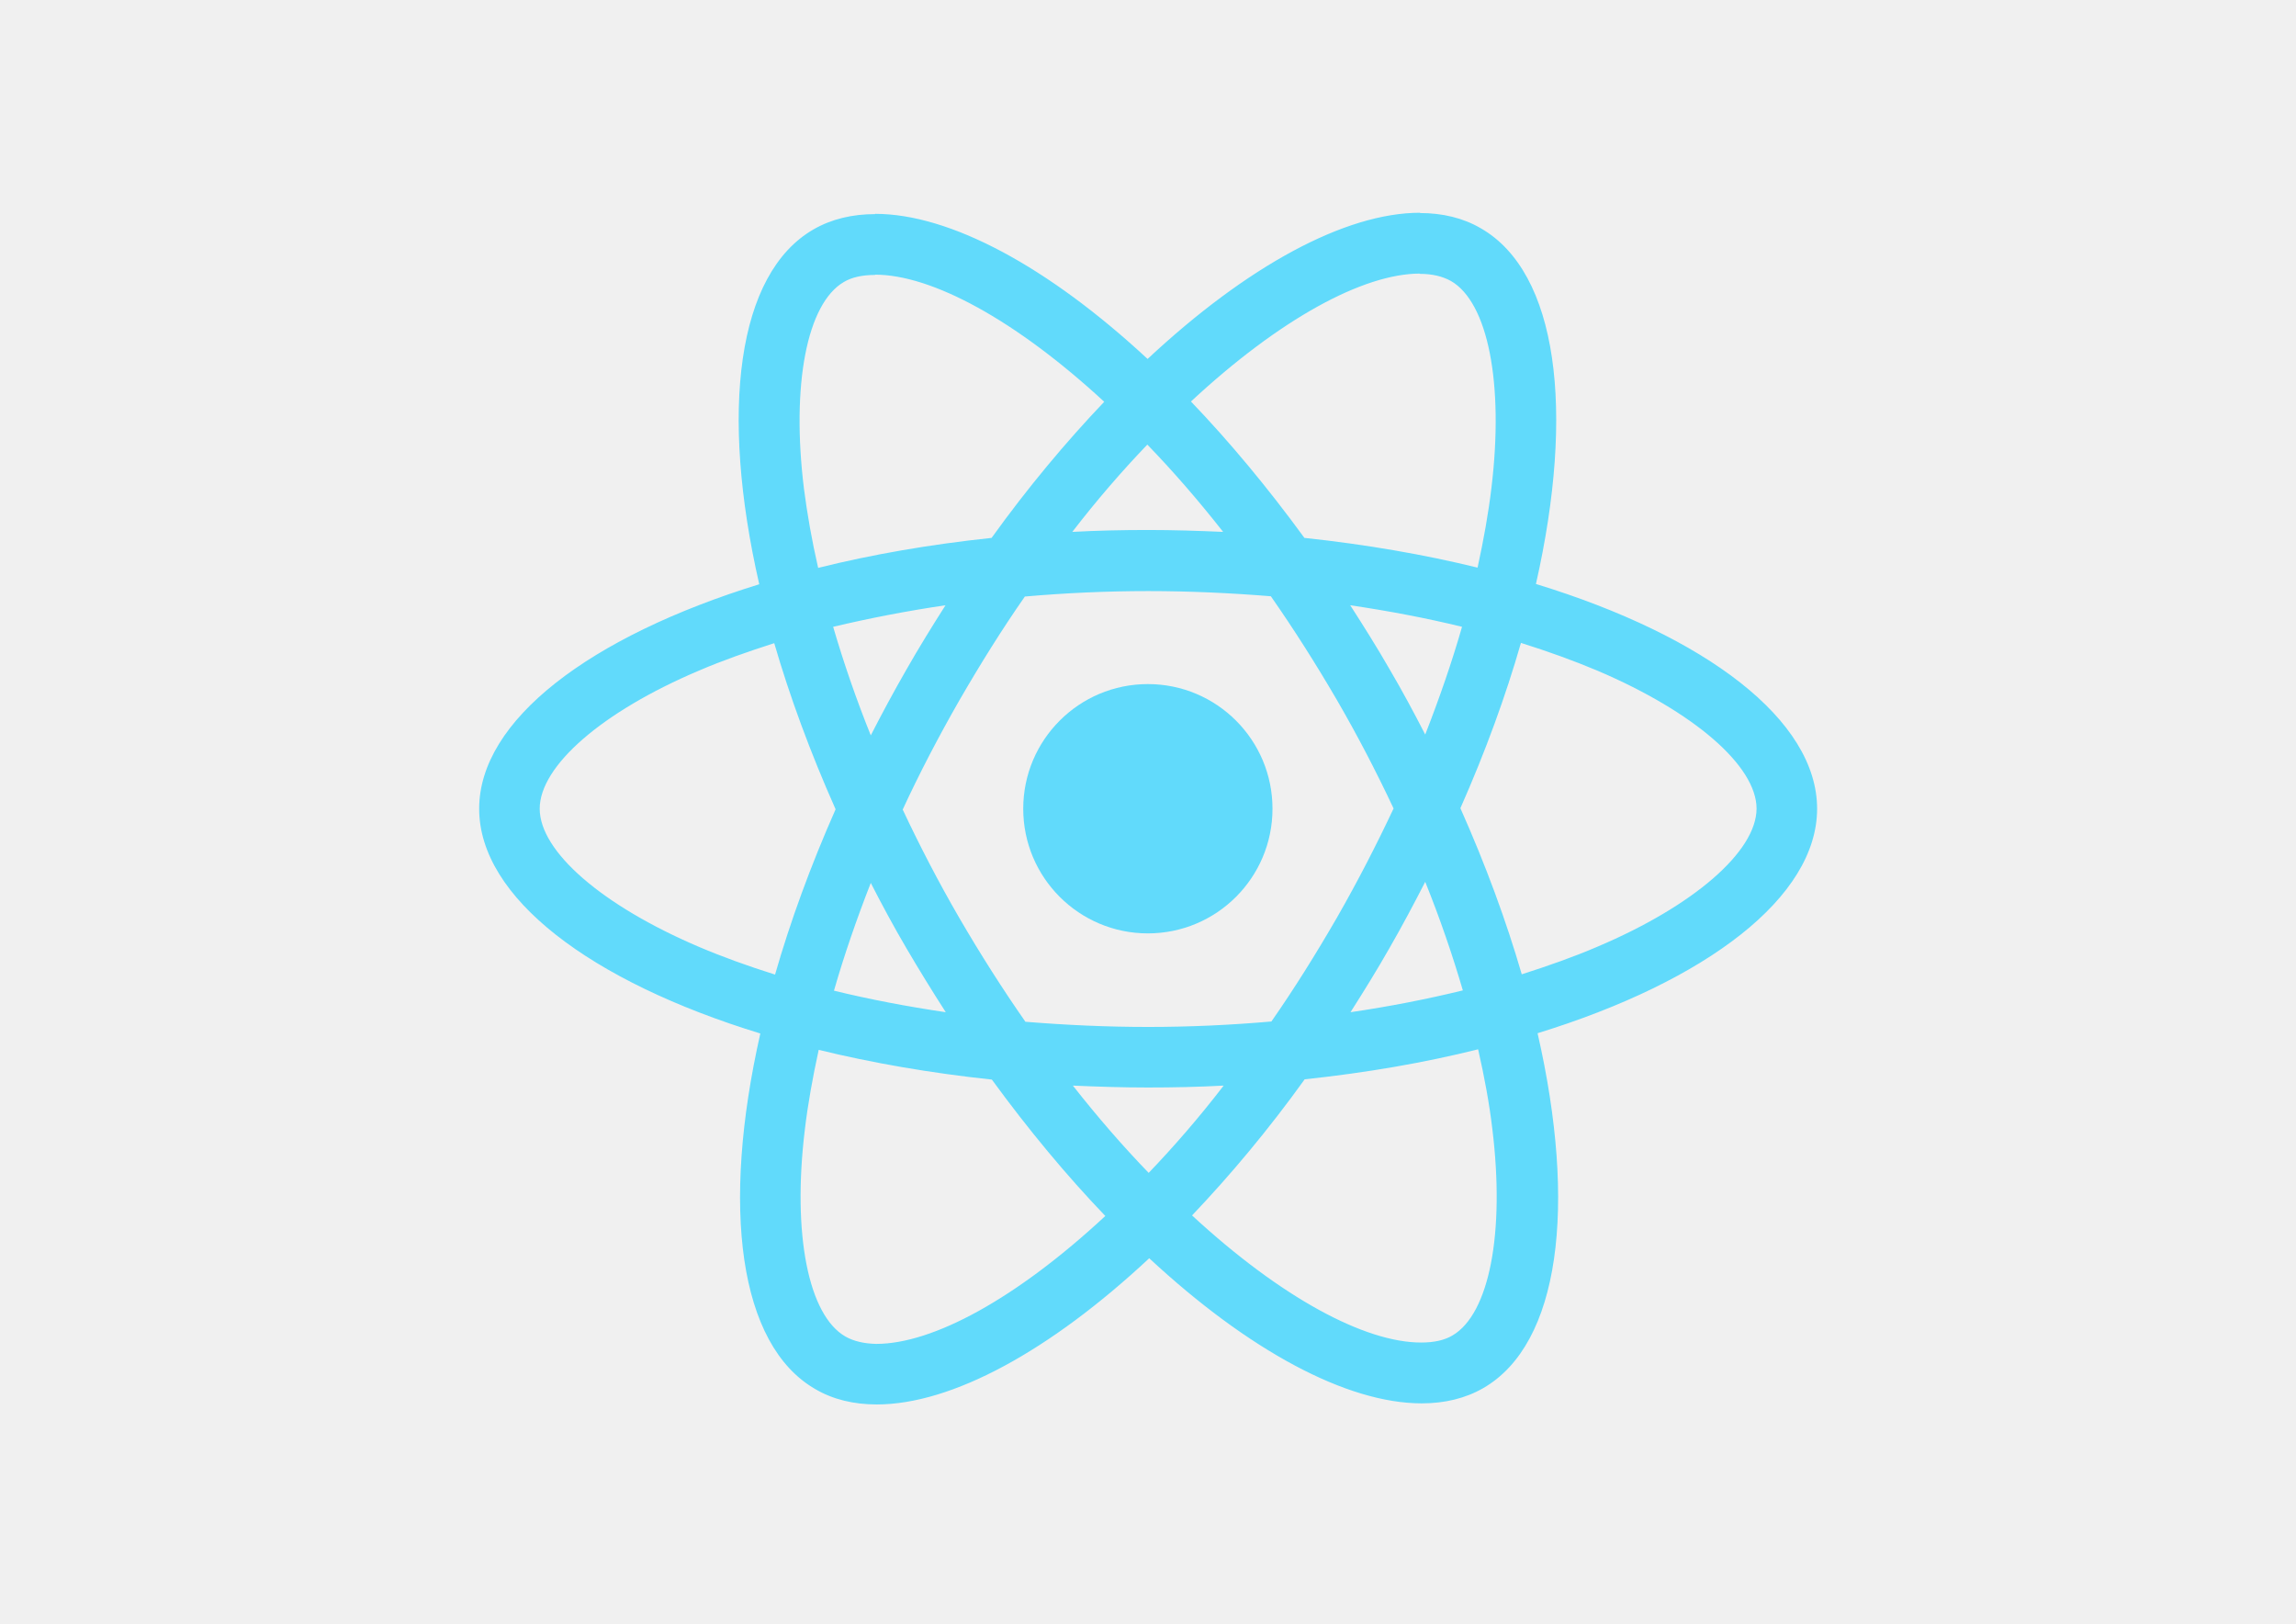
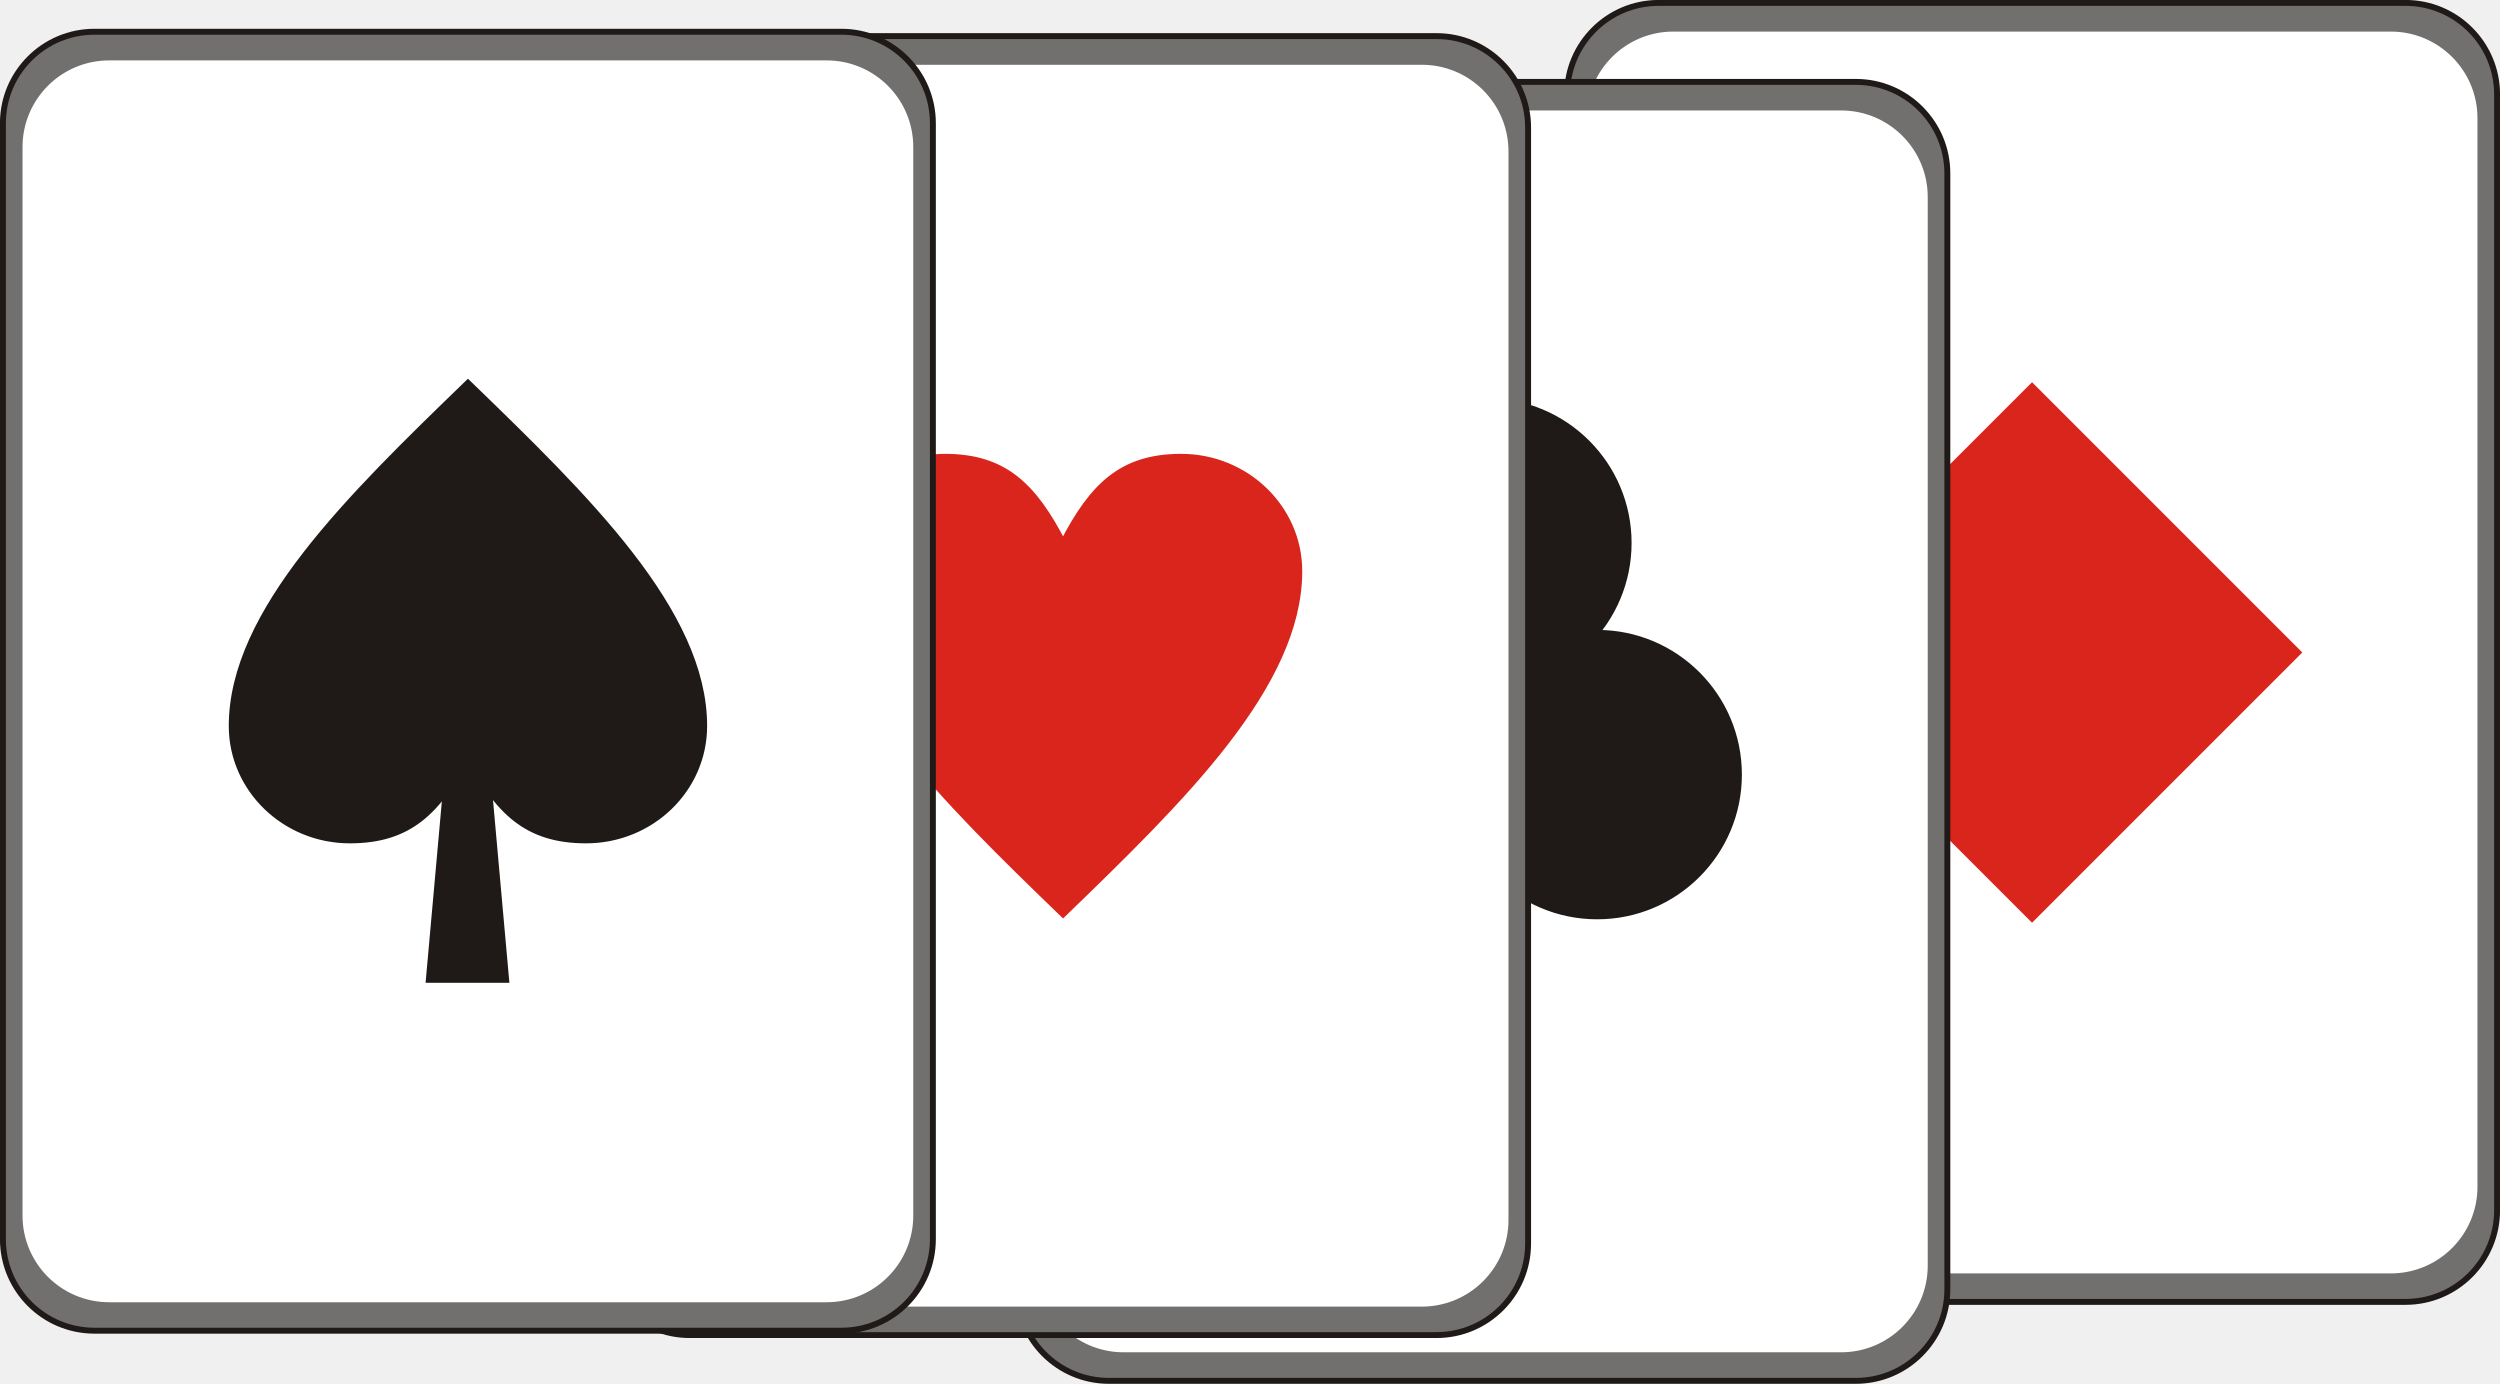
- <svg xmlns="http://www.w3.org/2000/svg" viewBox="0 0 841.9 595.3">
-   <g fill="#61DAFB">
-     <path d="M666.3 296.5c0-32.5-40.7-63.3-103.1-82.4 14.4-63.6 8-114.2-20.2-130.4-6.5-3.8-14.1-5.6-22.4-5.6v22.3c4.6 0 8.3.9 11.4 2.6 13.6 7.8 19.5 37.5 14.9 75.7-1.1 9.4-2.9 19.3-5.1 29.4-19.6-4.8-41-8.5-63.5-10.9-13.5-18.5-27.5-35.3-41.6-50 32.6-30.3 63.2-46.9 84-46.9V78c-27.5 0-63.5 19.6-99.9 53.6-36.4-33.8-72.4-53.2-99.9-53.2v22.3c20.7 0 51.4 16.5 84 46.6-14 14.7-28 31.4-41.3 49.9-22.6 2.4-44 6.1-63.6 11-2.3-10-4-19.7-5.2-29-4.7-38.2 1.1-67.9 14.6-75.8 3-1.8 6.9-2.6 11.5-2.6V78.5c-8.4 0-16 1.8-22.6 5.6-28.1 16.2-34.4 66.7-19.9 130.1-62.2 19.2-102.7 49.9-102.7 82.3 0 32.5 40.7 63.3 103.1 82.4-14.4 63.6-8 114.2 20.2 130.4 6.5 3.8 14.1 5.6 22.5 5.6 27.5 0 63.5-19.6 99.9-53.6 36.4 33.8 72.4 53.2 99.9 53.2 8.4 0 16-1.8 22.6-5.6 28.1-16.2 34.4-66.7 19.9-130.1 62-19.1 102.5-49.9 102.5-82.3zm-130.2-66.7c-3.7 12.9-8.3 26.2-13.5 39.5-4.1-8-8.4-16-13.1-24-4.6-8-9.5-15.8-14.4-23.4 14.2 2.1 27.9 4.7 41 7.9zm-45.8 106.5c-7.8 13.5-15.8 26.3-24.1 38.2-14.9 1.3-30 2-45.2 2-15.1 0-30.2-.7-45-1.9-8.3-11.9-16.4-24.6-24.2-38-7.6-13.1-14.5-26.4-20.8-39.8 6.2-13.4 13.2-26.8 20.7-39.9 7.8-13.5 15.8-26.3 24.1-38.2 14.9-1.3 30-2 45.2-2 15.1 0 30.2.7 45 1.9 8.3 11.9 16.4 24.6 24.2 38 7.6 13.1 14.5 26.4 20.8 39.8-6.3 13.4-13.2 26.8-20.7 39.9zm32.3-13c5.4 13.4 10 26.8 13.8 39.8-13.1 3.2-26.9 5.9-41.2 8 4.9-7.7 9.8-15.6 14.4-23.7 4.6-8 8.9-16.1 13-24.1zM421.2 430c-9.3-9.6-18.6-20.3-27.8-32 9 .4 18.2.7 27.5.7 9.4 0 18.7-.2 27.8-.7-9 11.7-18.3 22.4-27.5 32zm-74.4-58.9c-14.2-2.1-27.9-4.7-41-7.9 3.7-12.9 8.3-26.2 13.5-39.5 4.1 8 8.4 16 13.1 24 4.7 8 9.5 15.8 14.4 23.4zM420.7 163c9.3 9.6 18.6 20.3 27.8 32-9-.4-18.2-.7-27.5-.7-9.4 0-18.7.2-27.8.7 9-11.7 18.3-22.4 27.5-32zm-74 58.9c-4.9 7.7-9.8 15.6-14.4 23.7-4.6 8-8.9 16-13 24-5.4-13.4-10-26.8-13.8-39.8 13.1-3.1 26.9-5.8 41.2-7.9zm-90.5 125.2c-35.4-15.1-58.3-34.9-58.3-50.6 0-15.7 22.9-35.6 58.3-50.6 8.6-3.7 18-7 27.7-10.1 5.7 19.6 13.2 40 22.5 60.9-9.2 20.8-16.6 41.1-22.2 60.6-9.9-3.1-19.3-6.5-28-10.2zM310 490c-13.6-7.8-19.5-37.5-14.9-75.7 1.1-9.4 2.9-19.3 5.1-29.4 19.6 4.8 41 8.5 63.5 10.9 13.5 18.5 27.5 35.3 41.6 50-32.6 30.3-63.2 46.9-84 46.9-4.5-.1-8.3-1-11.3-2.7zm237.2-76.2c4.7 38.2-1.1 67.9-14.6 75.8-3 1.8-6.9 2.6-11.5 2.6-20.7 0-51.4-16.5-84-46.6 14-14.7 28-31.4 41.3-49.9 22.6-2.4 44-6.1 63.6-11 2.3 10.1 4.1 19.8 5.2 29.1zm38.5-66.7c-8.6 3.7-18 7-27.7 10.1-5.7-19.6-13.2-40-22.5-60.9 9.2-20.8 16.6-41.1 22.2-60.6 9.9 3.1 19.3 6.5 28.1 10.2 35.4 15.1 58.3 34.9 58.3 50.6-.1 15.7-23 35.6-58.4 50.6zM320.8 78.4z" />
-     <circle cx="420.9" cy="296.5" r="45.7" />
-     <path d="M520.5 78.1z" />
+ <svg xmlns="http://www.w3.org/2000/svg" style="fill-rule:evenodd;text-rendering:geometricPrecision;image-rendering:optimizeQuality;clip-rule:evenodd;shape-rendering:geometricPrecision" xml:space="preserve" viewBox="0 0 24.025 13.299">
+   <defs>
+     <style type="text/css">
+     .str0 {stroke:#1F1A17;stroke-width:0.057}
+     .str2 {stroke:#DA251D;stroke-width:0.057}
+     .str1 {stroke:white;stroke-width:0.057}
+     .fil3 {fill:#1F1A17}
+     .fil0 {fill:#72706F}
+     .fil2 {fill:#DA251D}
+     .fil1 {fill:white}
+     .fil4 {fill:#1F1A17;fill-rule:nonzero}
+     .fil5 {fill:#DA251D;fill-rule:nonzero}
+   </style>
+   </defs>
+   <g id="Ebene_x0020_1">
+     <g id="_161069728">
+       <g>
+         <rect id="_161069920" class="fil0 str0" rx=".88" ry=".88" height="12.483" width="8.937" y=".028" x="15.06" />
+         <rect id="_161069848" class="fil1 str1" rx=".804" ry=".804" height="11.877" width="8.503" y=".332" x="15.277" />
+       </g>
+       <rect id="_161069752" height="3.616" width="3.616" transform="matrix(.70711 .70711 -.70711 .70711 19.528 3.7133)" class="fil2 str2" />
+     </g>
+     <g id="_161069368">
+       <g>
+         <rect id="_161069680" class="fil0 str0" rx=".88" ry=".88" height="12.483" width="8.937" y=".787" x="9.777" />
+         <rect id="_161069608" class="fil1 str1" rx=".804" ry=".804" height="11.877" width="8.503" y="1.09" x="9.994" />
+       </g>
+       <circle id="_161069536" cy="5.218" cx="14.289" r="1.362" class="fil3 str0" />
+       <circle id="_161069488" cy="7.444" cx="13.142" r="1.362" class="fil3 str0" />
+       <circle id="_161069440" cy="7.444" cx="15.349" r="1.362" class="fil3 str0" />
+       <path id="_161069392" d="m14.078 8.128h0.371l0.186 2.074h-0.743l0.186-2.074zm0.186 0m0.279 1.037m-0.279 1.037m-0.279-1.037" class="fil4 str0" />
+     </g>
+     <g id="_161069128">
+       <g>
+         <rect id="_161069320" class="fil0 str0" rx=".88" ry=".88" height="12.483" width="8.937" y=".347" x="5.748" />
+         <rect id="_161069248" class="fil1 str1" rx=".804" ry=".804" height="11.877" width="8.503" y=".651" x="5.965" />
+       </g>
+       <path id="_161069152" d="m10.216 5.215c0.284-0.55 0.567-0.825 1.135-0.825 0.626 0 1.135 0.493 1.135 1.099 0 1.099-1.135 2.199-2.27 3.298-1.135-1.099-2.27-2.199-2.27-3.298 0-0.607 0.508-1.099 1.135-1.099 0.567 0 0.851 0.275 1.135 0.825zm-0.203-0.352m0.075 0.124m-0.014-0.019m-0.003-0.005m0.004 0.007m-0.002-0.002" class="fil5 str2" />
+     </g>
+     <g id="_161068816">
+       <g>
+         <rect id="_161069080" class="fil0 str0" rx=".88" ry=".88" height="12.483" width="8.937" y=".305" x=".028" />
+         <rect id="_161069008" class="fil1 str1" rx=".804" ry=".804" height="11.877" width="8.503" y=".609" x=".245" />
+       </g>
+       <g>
+         <path id="_161068936" d="m4.307 7.342h0.371l0.186 2.074h-0.743l0.186-2.074zm0.186 0m0.279 1.037m-0.279 1.037m-0.279-1.037" class="fil4 str0" />
+         <path id="_161068864" d="m4.497 7.251c-0.284 0.55-0.567 0.825-1.135 0.825-0.626 0-1.135-0.493-1.135-1.099 0-1.099 1.135-2.199 2.27-3.298 1.135 1.099 2.27 2.199 2.27 3.298 0 0.607-0.508 1.099-1.135 1.099-0.567 0-0.851-0.275-1.135-0.825zm0.203 0.352m-0.075-0.124m0.014 0.019m0.003 0.005m-0.004-0.007m0.002 0.002" class="fil4 str0" />
+       </g>
+     </g>
  </g>
</svg>
